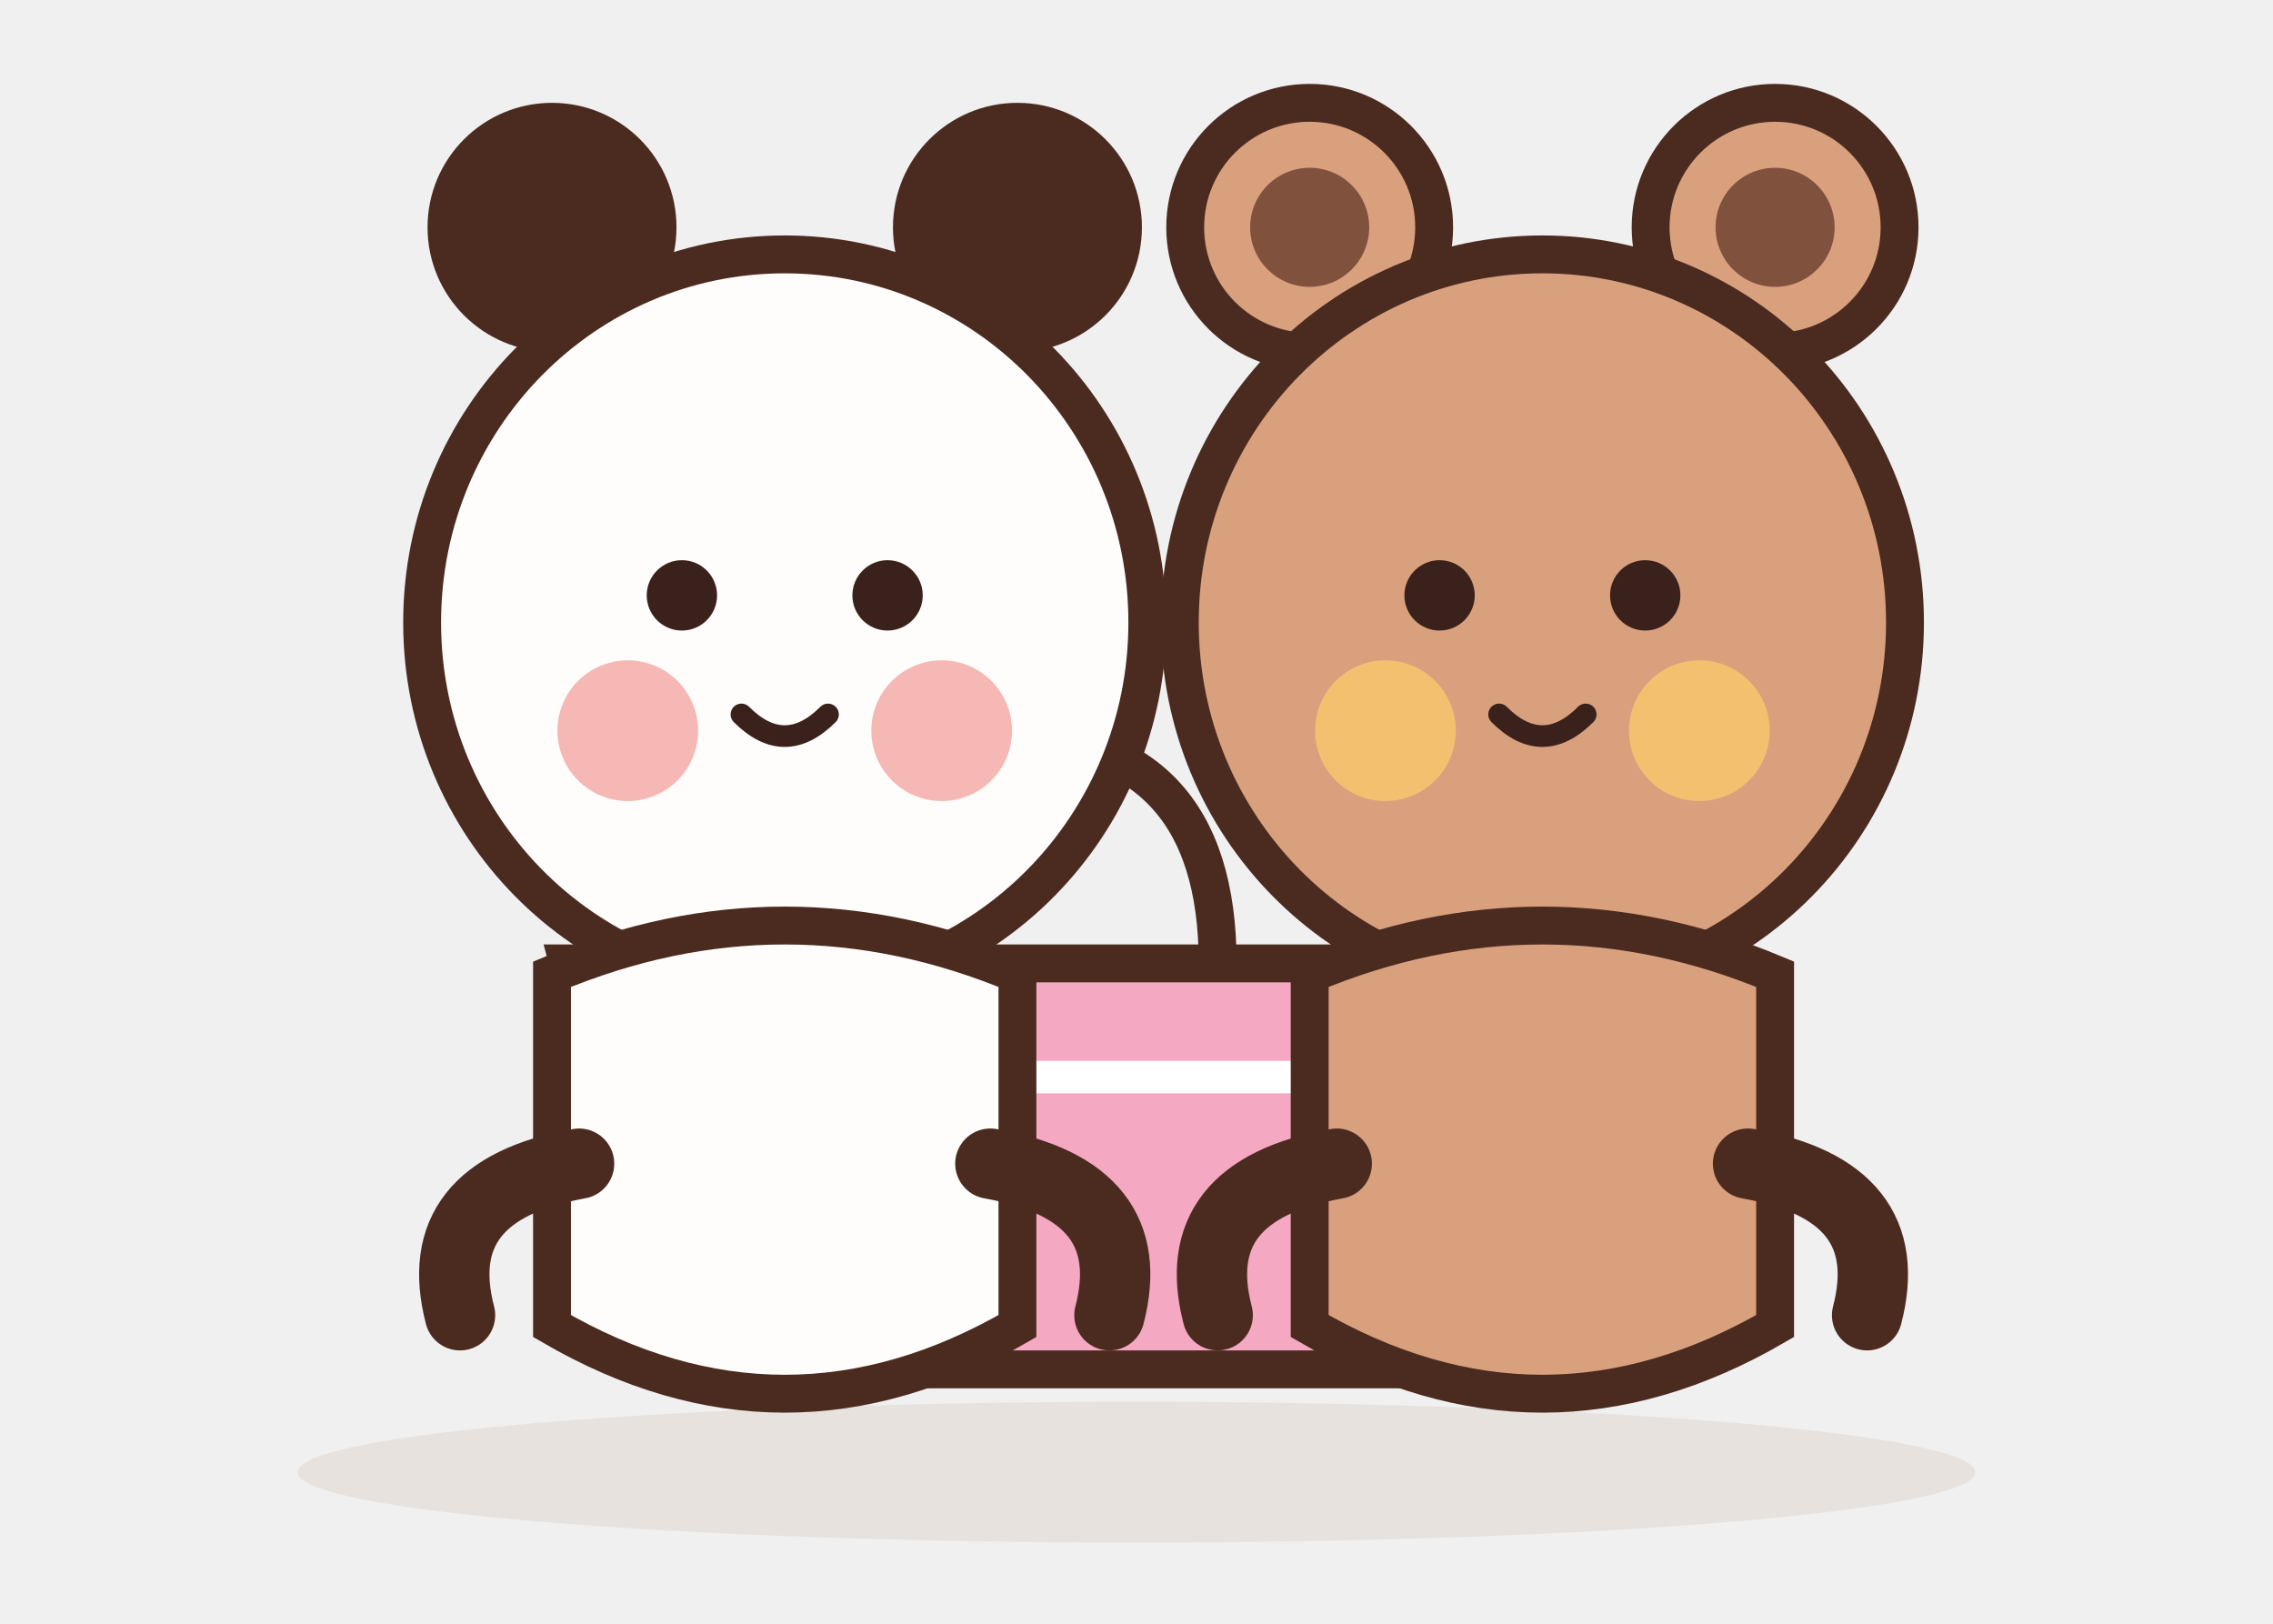
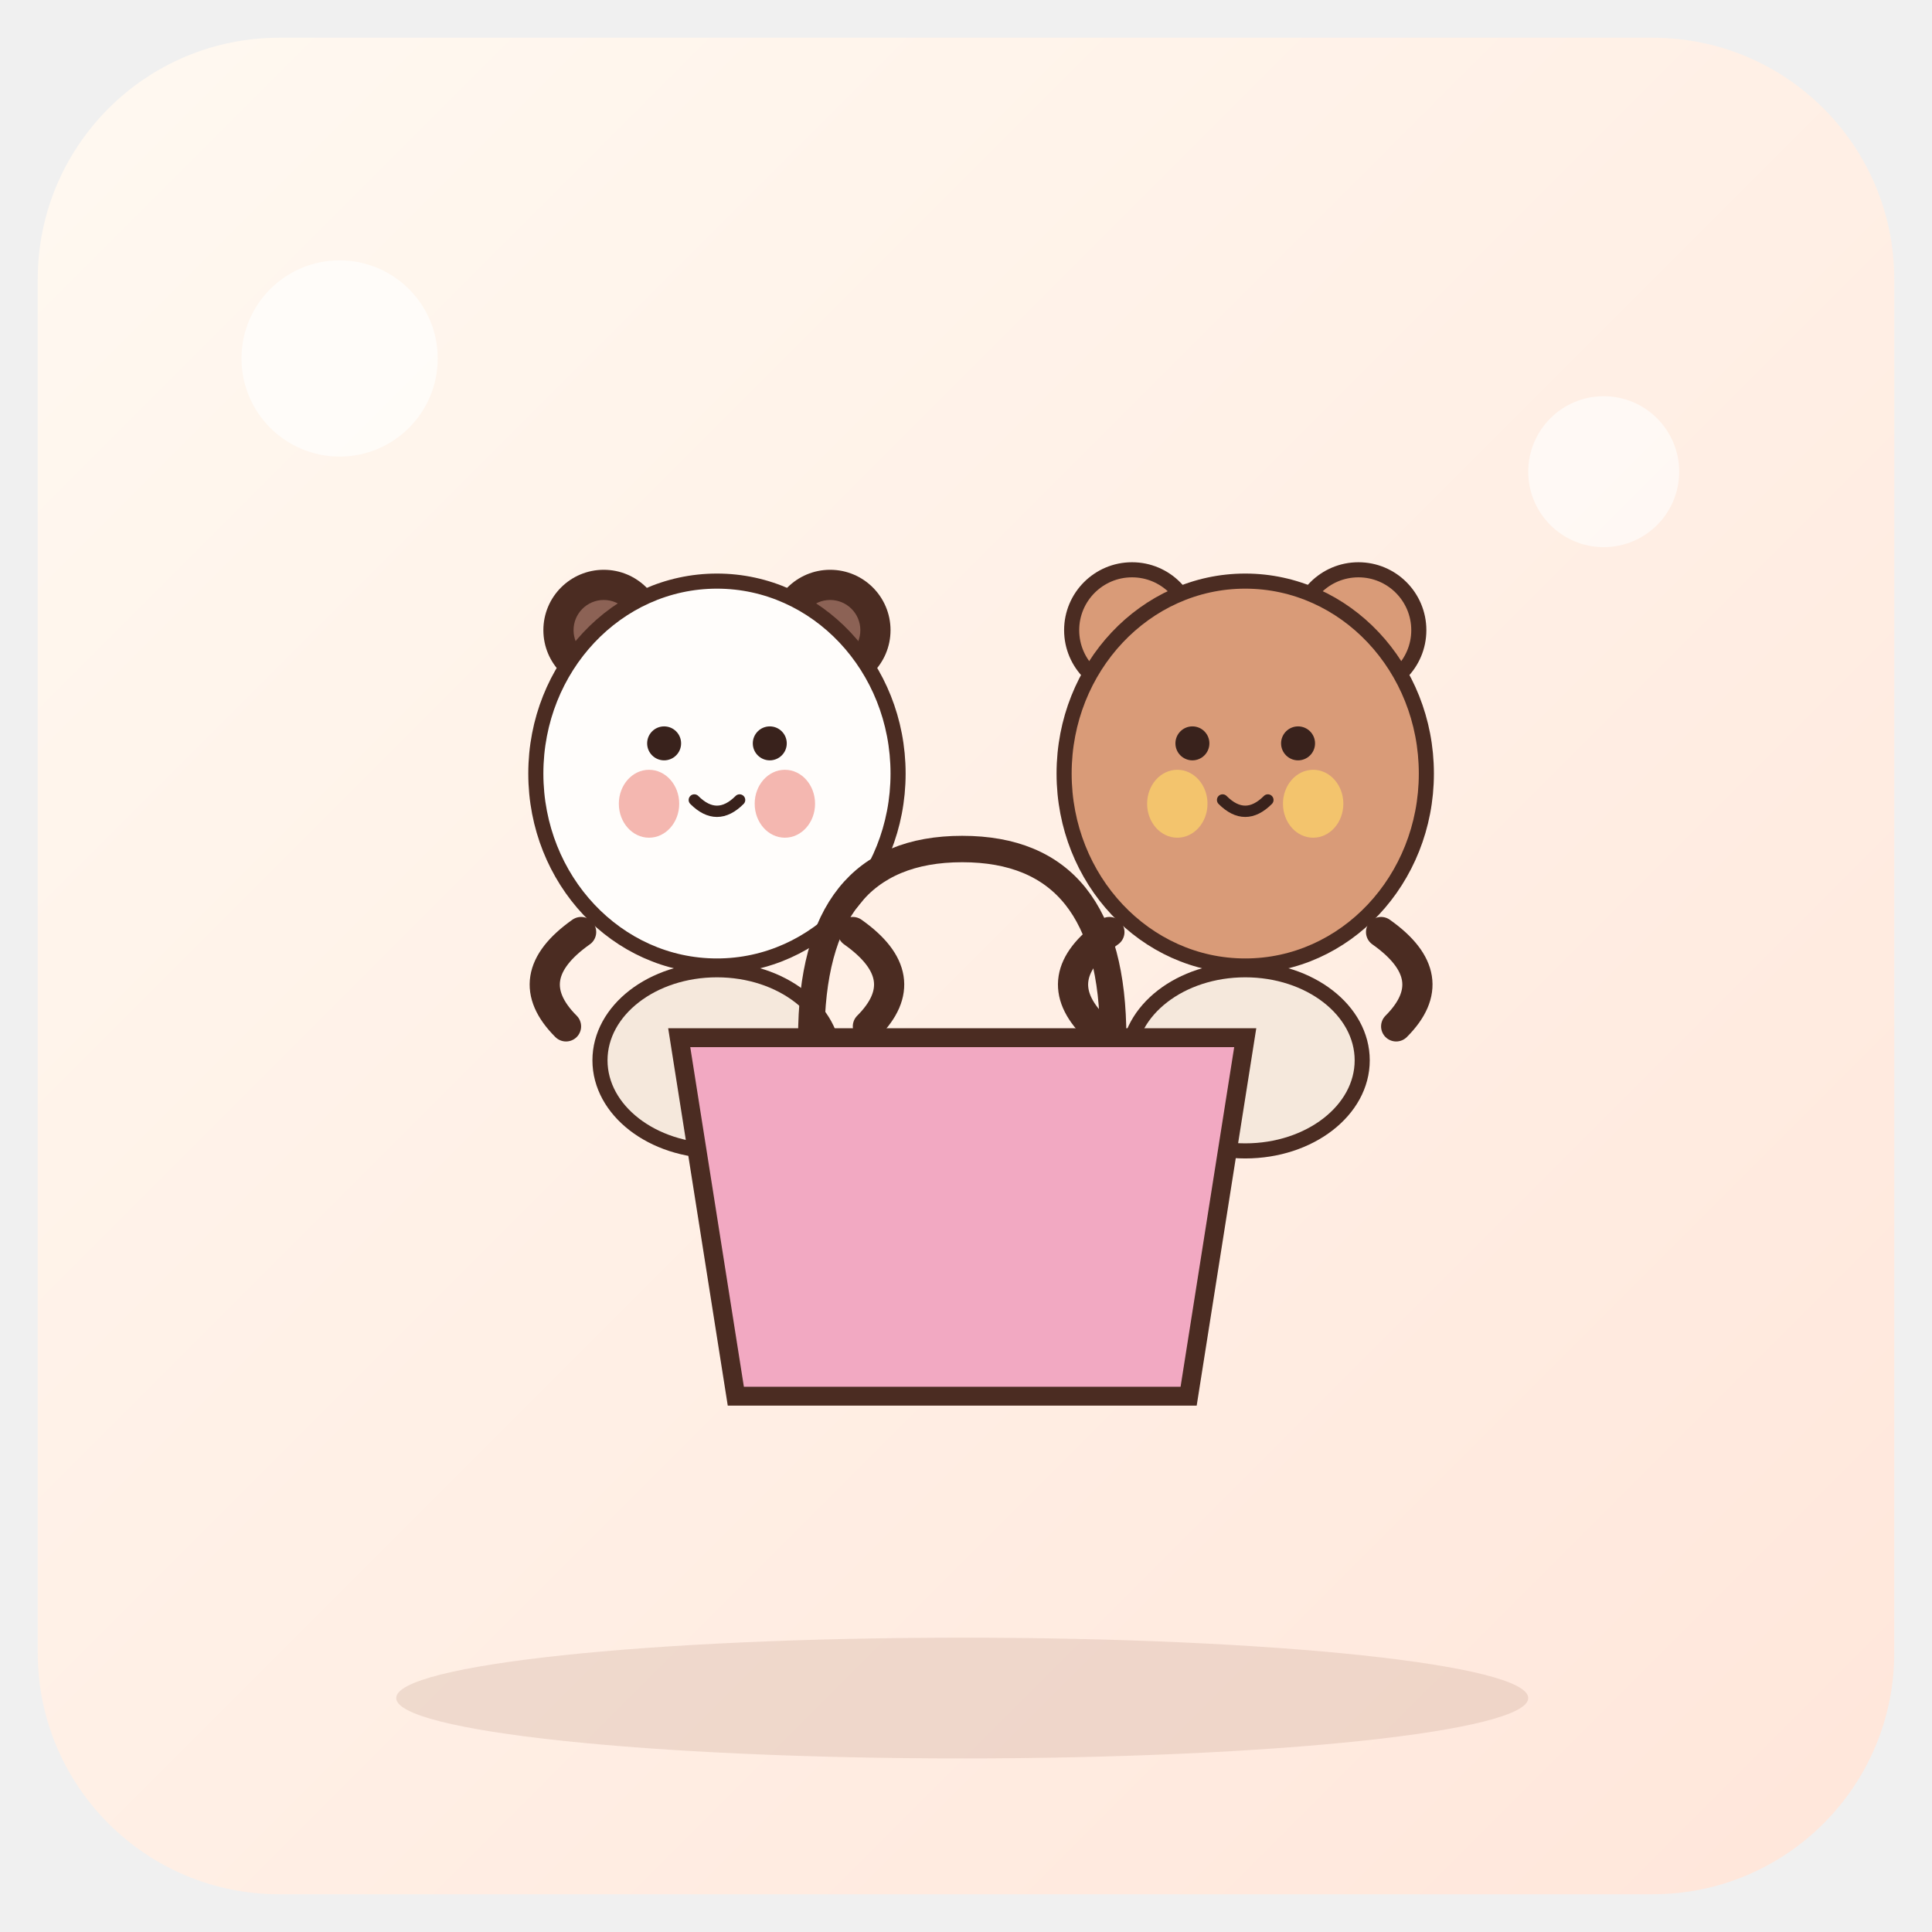
- <svg xmlns="http://www.w3.org/2000/svg" width="420" height="300" viewBox="0 0 420 300">
-   <ellipse cx="210" cy="272" rx="155" ry="13" fill="#d8c8bd" opacity=".35" />
-   <path d="M105 178h170l-18 75H125Z" fill="#f4a8c2" stroke="#4b2b20" stroke-width="7" />
-   <path d="M145 178q0 -42 40 -42t40 42" fill="none" stroke="#4b2b20" stroke-width="7" />
-   <path d="M132 199h116" stroke="#fff" stroke-width="6" />
-   <path d="M278 112l18 -18 18 18" stroke="#f2c34e" stroke-width="7" fill="none" />
-   <circle cx="102" cy="42" r="23" fill="#4b2b20" />
-   <circle cx="188" cy="42" r="23" fill="#4b2b20" />
-   <ellipse cx="145" cy="115" rx="67" ry="68" fill="#fffdfb" stroke="#4b2b20" stroke-width="7" />
-   <circle cx="116" cy="135" r="13" fill="#f6b8b4" />
-   <circle cx="174" cy="135" r="13" fill="#f6b8b4" />
-   <circle cx="126" cy="110" r="6.5" fill="#3b211b" />
-   <circle cx="164" cy="110" r="6.5" fill="#3b211b" />
-   <path d="M137 132q8 8 16 0" fill="none" stroke="#3b211b" stroke-width="4" stroke-linecap="round" />
-   <path d="M102 180q43 -18 86 0v65q-43 25 -86 0Z" fill="#fffdfb" stroke="#4b2b20" stroke-width="7" />
-   <path d="M107 215q-28 5 -22 28m98 -28q28 5 22 28" stroke="#4b2b20" stroke-width="13" fill="none" stroke-linecap="round" />
-   <circle cx="242" cy="42" r="23" fill="#d9a07e" stroke="#4b2b20" stroke-width="7" />
-   <circle cx="328" cy="42" r="23" fill="#d9a07e" stroke="#4b2b20" stroke-width="7" />
-   <circle cx="242" cy="42" r="11" fill="#80513c" />
-   <circle cx="328" cy="42" r="11" fill="#80513c" />
-   <ellipse cx="285" cy="115" rx="67" ry="68" fill="#d9a07e" stroke="#4b2b20" stroke-width="7" />
-   <circle cx="256" cy="135" r="13" fill="#f2c16f" />
-   <circle cx="314" cy="135" r="13" fill="#f2c16f" />
-   <circle cx="266" cy="110" r="6.5" fill="#3b211b" />
-   <circle cx="304" cy="110" r="6.5" fill="#3b211b" />
-   <path d="M277 132q8 8 16 0" fill="none" stroke="#3b211b" stroke-width="4" stroke-linecap="round" />
-   <path d="M242 180q43 -18 86 0v65q-43 25 -86 0Z" fill="#d9a07e" stroke="#4b2b20" stroke-width="7" />
-   <path d="M247 215q-28 5 -22 28m98 -28q28 5 22 28" stroke="#4b2b20" stroke-width="13" fill="none" stroke-linecap="round" />
+ <svg xmlns="http://www.w3.org/2000/svg" width="512" height="512" viewBox="0 0 512 512">
+   <defs>
+     <linearGradient id="g" x2="1" y2="1">
+       <stop stop-color="#fff9f1" />
+       <stop offset="1" stop-color="#ffe6da" />
+     </linearGradient>
+   </defs>
+   <rect x="10" y="10" width="492" height="492" rx="64" fill="url(#g)" />
+   <circle cx="90" cy="95" r="26" fill="#fff" opacity=".65" />
+   <circle cx="425" cy="125" r="20" fill="#fff" opacity=".6" />
+   <circle cx="160" cy="167" r="16" fill="#4b2c22" />
+   <circle cx="220" cy="167" r="16" fill="#4b2c22" />
+   <circle cx="160" cy="167" r="8" fill="#8c6255" />
+   <circle cx="220" cy="167" r="8" fill="#8c6255" />
+   <ellipse cx="190" cy="205" rx="48" ry="51" fill="#fffdfb" stroke="#4b2c22" stroke-width="4" />
+   <ellipse cx="172" cy="213" rx="8" ry="9" fill="#f4b7b0" />
+   <ellipse cx="208" cy="213" rx="8" ry="9" fill="#f4b7b0" />
+   <circle cx="176" cy="197" r="4.5" fill="#39221c" />
+   <circle cx="204" cy="197" r="4.5" fill="#39221c" />
+   <path d="M184 212 Q190 218 196 212" fill="none" stroke="#39221c" stroke-width="3" stroke-linecap="round" />
+   <path d="M154 247 Q137 259 150 272 M226 247 Q243 259 230 272" fill="none" stroke="#4b2c22" stroke-width="8" stroke-linecap="round" />
+   <ellipse cx="190" cy="281" rx="31" ry="24" fill="#f5e8dc" stroke="#4b2c22" stroke-width="4" />
+   <circle cx="300" cy="167" r="16" fill="#d99b78" stroke="#4b2c22" stroke-width="4" />
+   <circle cx="360" cy="167" r="16" fill="#d99b78" stroke="#4b2c22" stroke-width="4" />
+   <ellipse cx="330" cy="205" rx="48" ry="51" fill="#d99b78" stroke="#4b2c22" stroke-width="4" />
+   <ellipse cx="312" cy="213" rx="8" ry="9" fill="#f3c46d" />
+   <ellipse cx="348" cy="213" rx="8" ry="9" fill="#f3c46d" />
+   <circle cx="316" cy="197" r="4.5" fill="#39221c" />
+   <circle cx="344" cy="197" r="4.5" fill="#39221c" />
+   <path d="M324 212 Q330 218 336 212" fill="none" stroke="#39221c" stroke-width="3" stroke-linecap="round" />
+   <path d="M294 247 Q277 259 290 272 M366 247 Q383 259 370 272" fill="none" stroke="#4b2c22" stroke-width="8" stroke-linecap="round" />
+   <ellipse cx="330" cy="281" rx="31" ry="24" fill="#f5e8dc" stroke="#4b2c22" stroke-width="4" />
+   <path d="M180 275 H330 L315 370 H195Z" fill="#f2a9c2" stroke="#4b2c22" stroke-width="5" />
+   <path d="M215 275 Q215 225 255 225 Q295 225 295 275" fill="none" stroke="#4b2c22" stroke-width="7" />
+   <ellipse cx="255" cy="450" rx="150" ry="16" fill="#b88d7b" opacity=".22" />
</svg>
